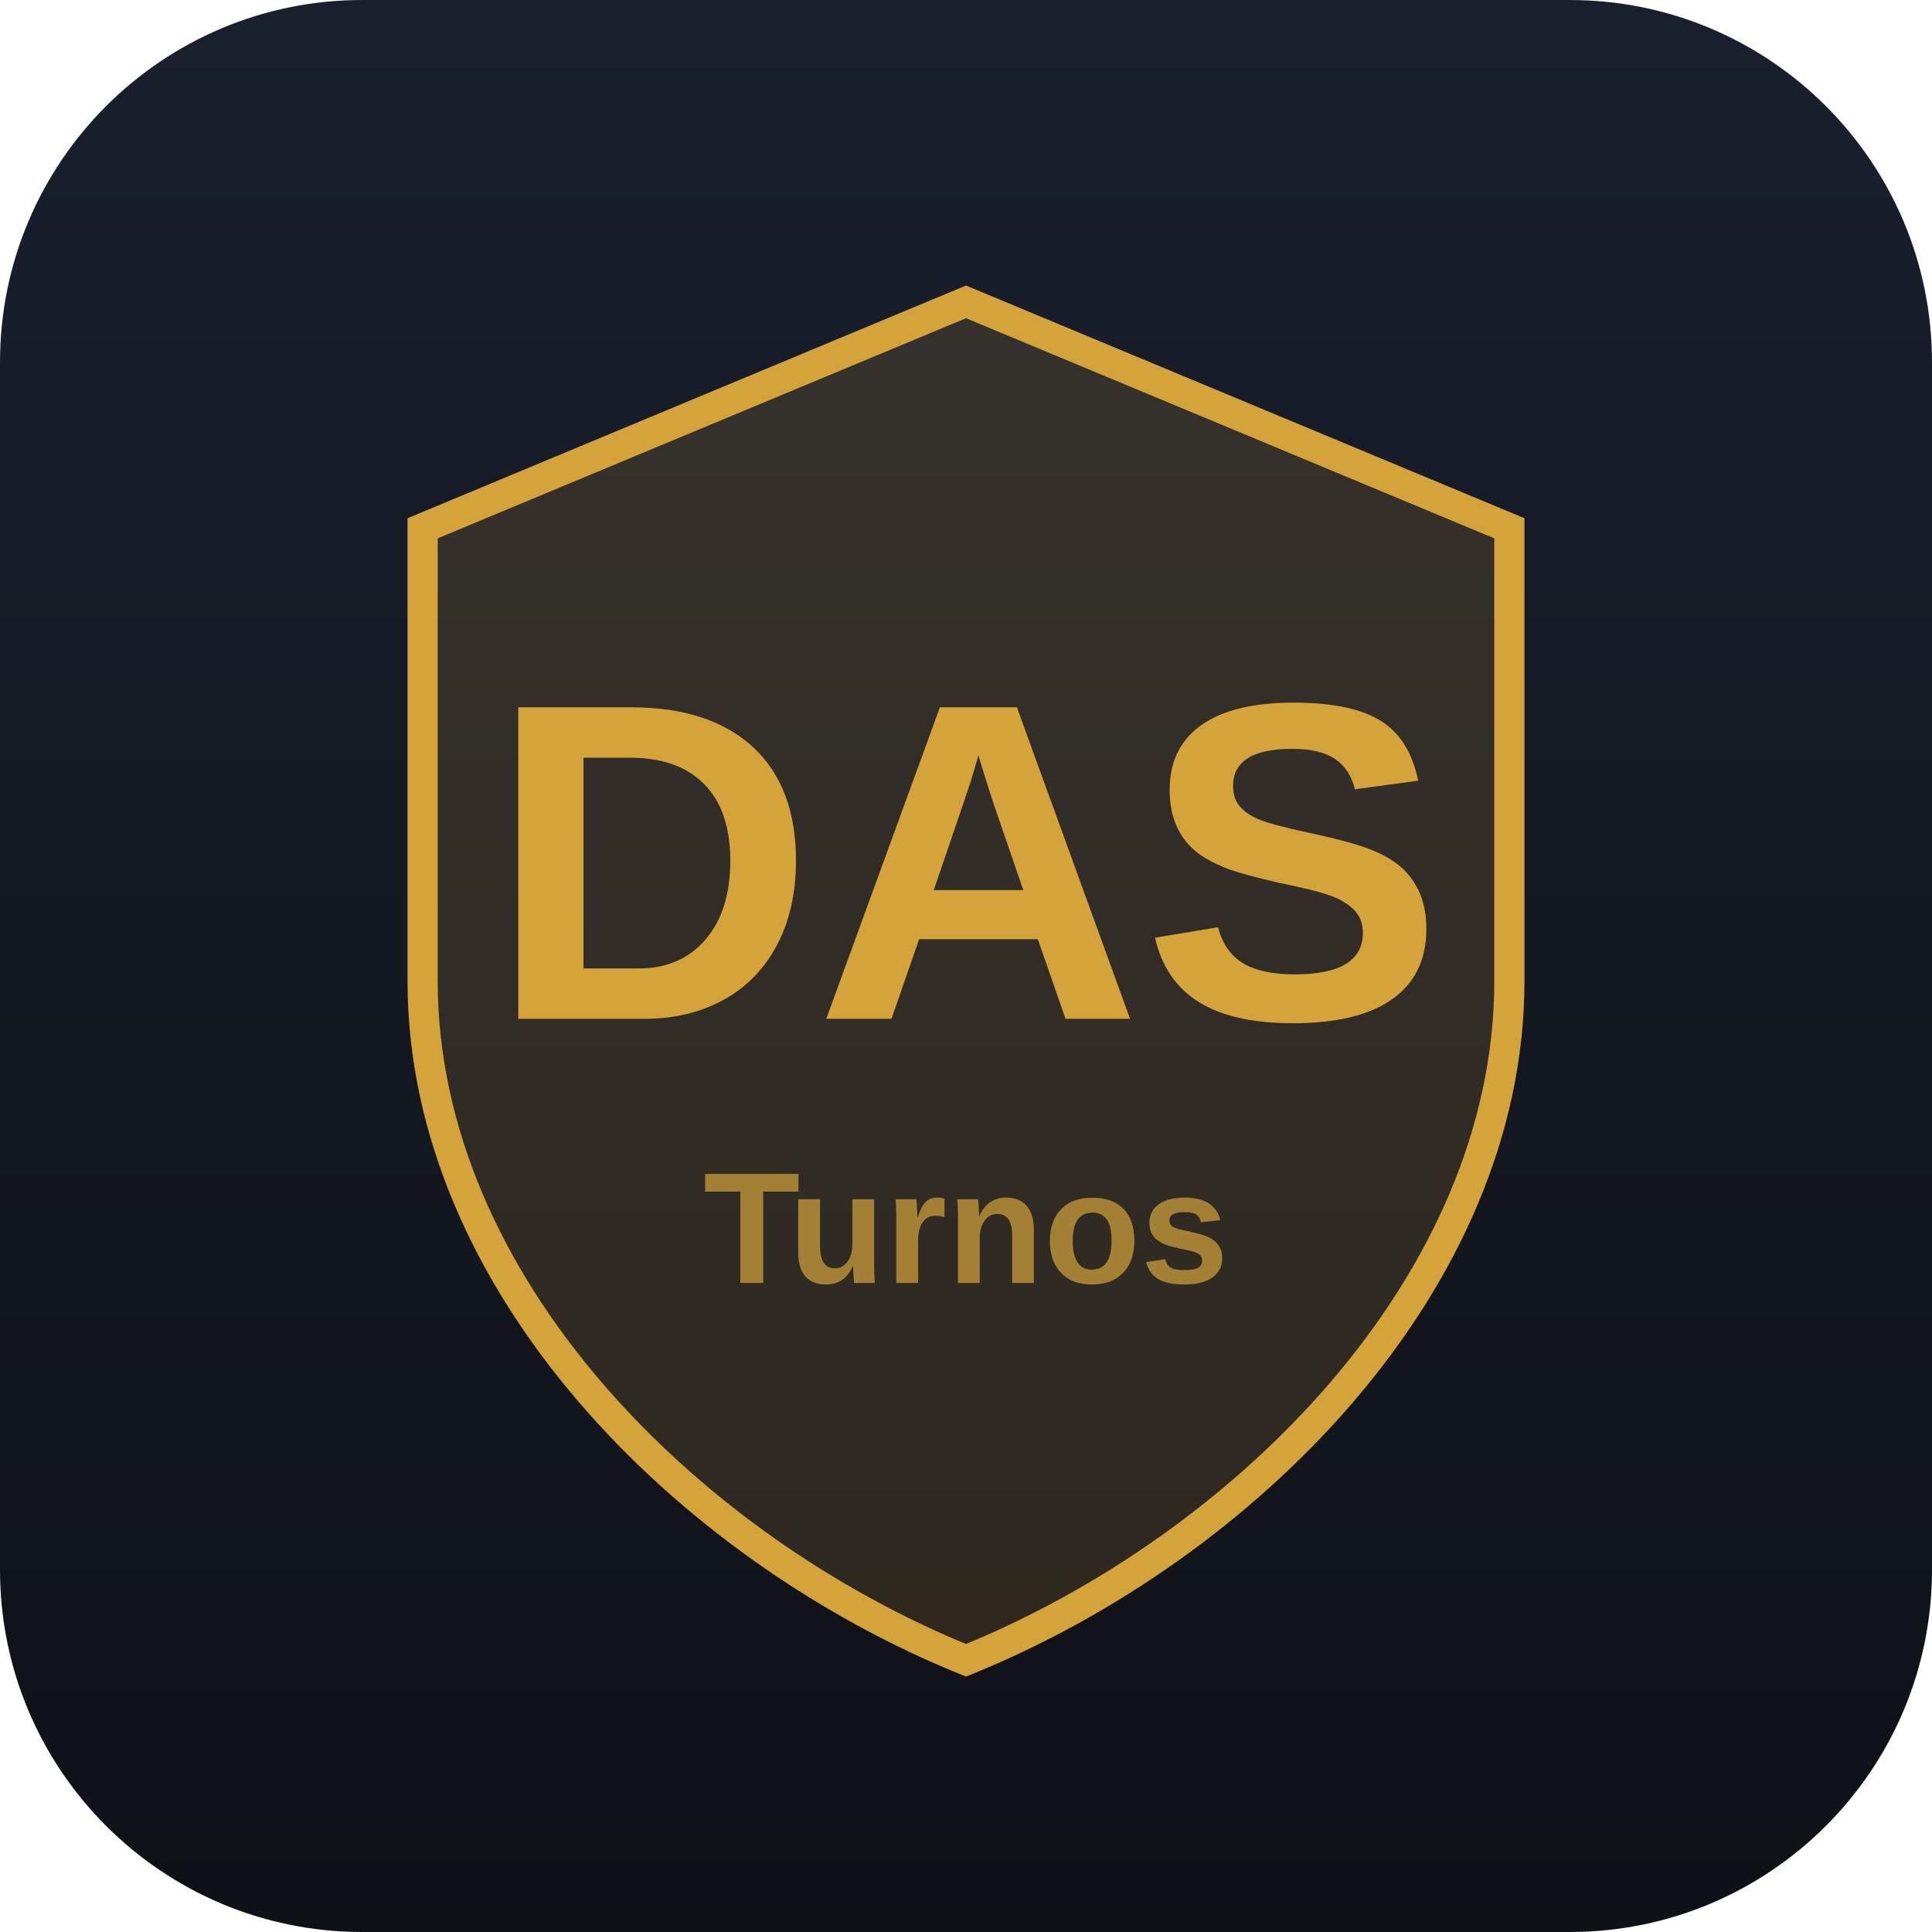
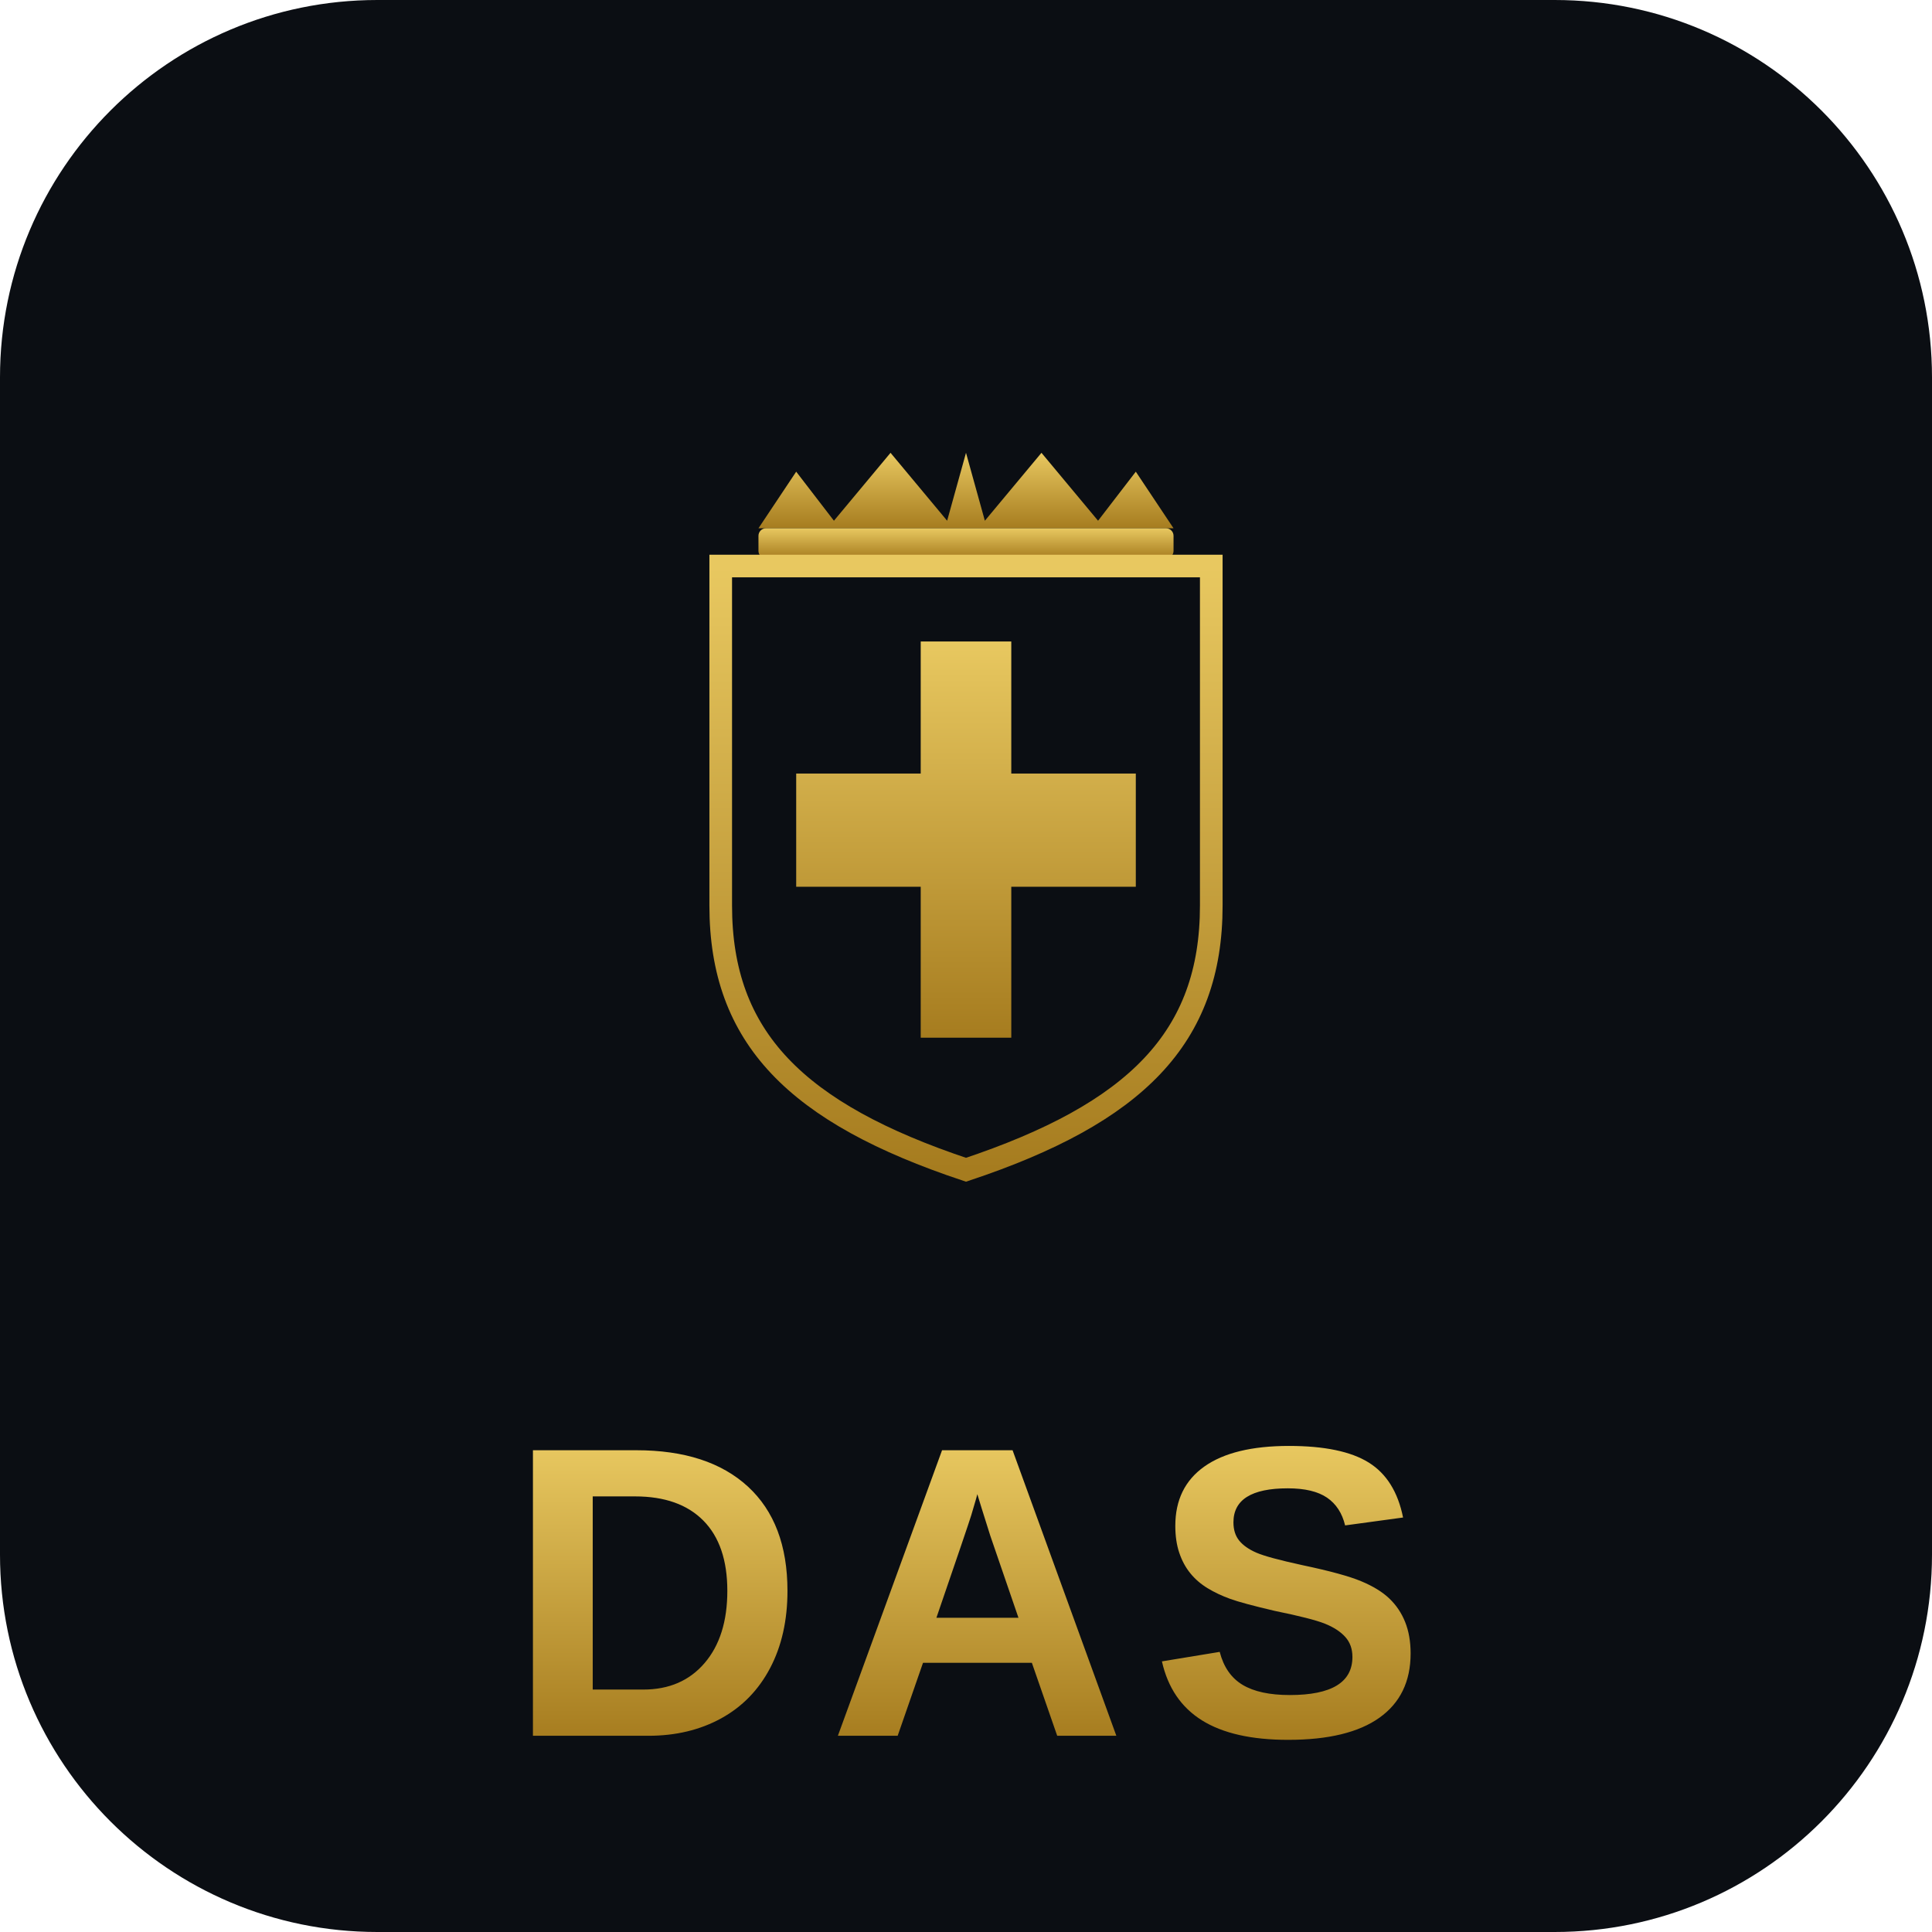
<svg xmlns="http://www.w3.org/2000/svg" viewBox="0 0 512 512" width="512" height="512">
  <defs>
-     <linearGradient id="fondo" x1="0" y1="0" x2="0" y2="1">
-       <stop offset="0%" stop-color="#1a1f2e" />
-       <stop offset="100%" stop-color="#0e1116" />
+     <linearGradient id="oro" x1="0" y1="0" x2="0" y2="1">
+       <stop offset="0%" stop-color="#e8c860" />
+       <stop offset="100%" stop-color="#a67c1f" />
    </linearGradient>
  </defs>
-   <rect width="512" height="512" rx="96" fill="url(#fondo)" />
-   <path d="M256 80 L400 140 L400 260 C400 340 330 410 256 440 C182 410 112 340 112 260 L112 140 Z" fill="#d4a43a" opacity="0.15" />
-   <path d="M256 80 L400 140 L400 260 C400 340 330 410 256 440 C182 410 112 340 112 260 L112 140 Z" fill="none" stroke="#d4a43a" stroke-width="8" />
-   <text x="256" y="270" font-family="Arial, Helvetica, sans-serif" font-size="120" font-weight="bold" fill="#d4a43a" text-anchor="middle">DAS</text>
-   <text x="256" y="340" font-family="Arial, Helvetica, sans-serif" font-size="42" font-weight="bold" fill="#d4a43a" text-anchor="middle" opacity="0.7">Turnos</text>
+   <rect width="512" height="512" rx="100" fill="#0b0e13" />
+   <g transform="translate(256 220)">
+     <path d="M -55 -80 L -45 -95 L -35 -82 L -20 -100 L -5 -82 L 0 -100 L 5 -82 L 20 -100 L 35 -82 L 45 -95 L 55 -80 Z" fill="url(#oro)" />
+     <rect x="-55" y="-80" width="110" height="8" rx="2" fill="url(#oro)" />
+     <path d="M -65 -70 L 65 -70 L 65 20 C 65 55 45 75 0 90 C -45 75 -65 55 -65 20 Z" fill="#0b0e13" stroke="url(#oro)" stroke-width="6" />
+     <path d="M -12 -50 L 12 -50 L 12 -15 L 45 -15 L 45 15 L 12 15 L 12 55 L -12 55 L -12 15 L -45 15 L -45 -15 L -12 -15 Z" fill="url(#oro)" />
+   </g>
+   <text x="256" y="460" font-family="Arial, Helvetica, sans-serif" font-size="110" font-weight="900" fill="url(#oro)" text-anchor="middle" letter-spacing="6">DAS</text>
</svg>
